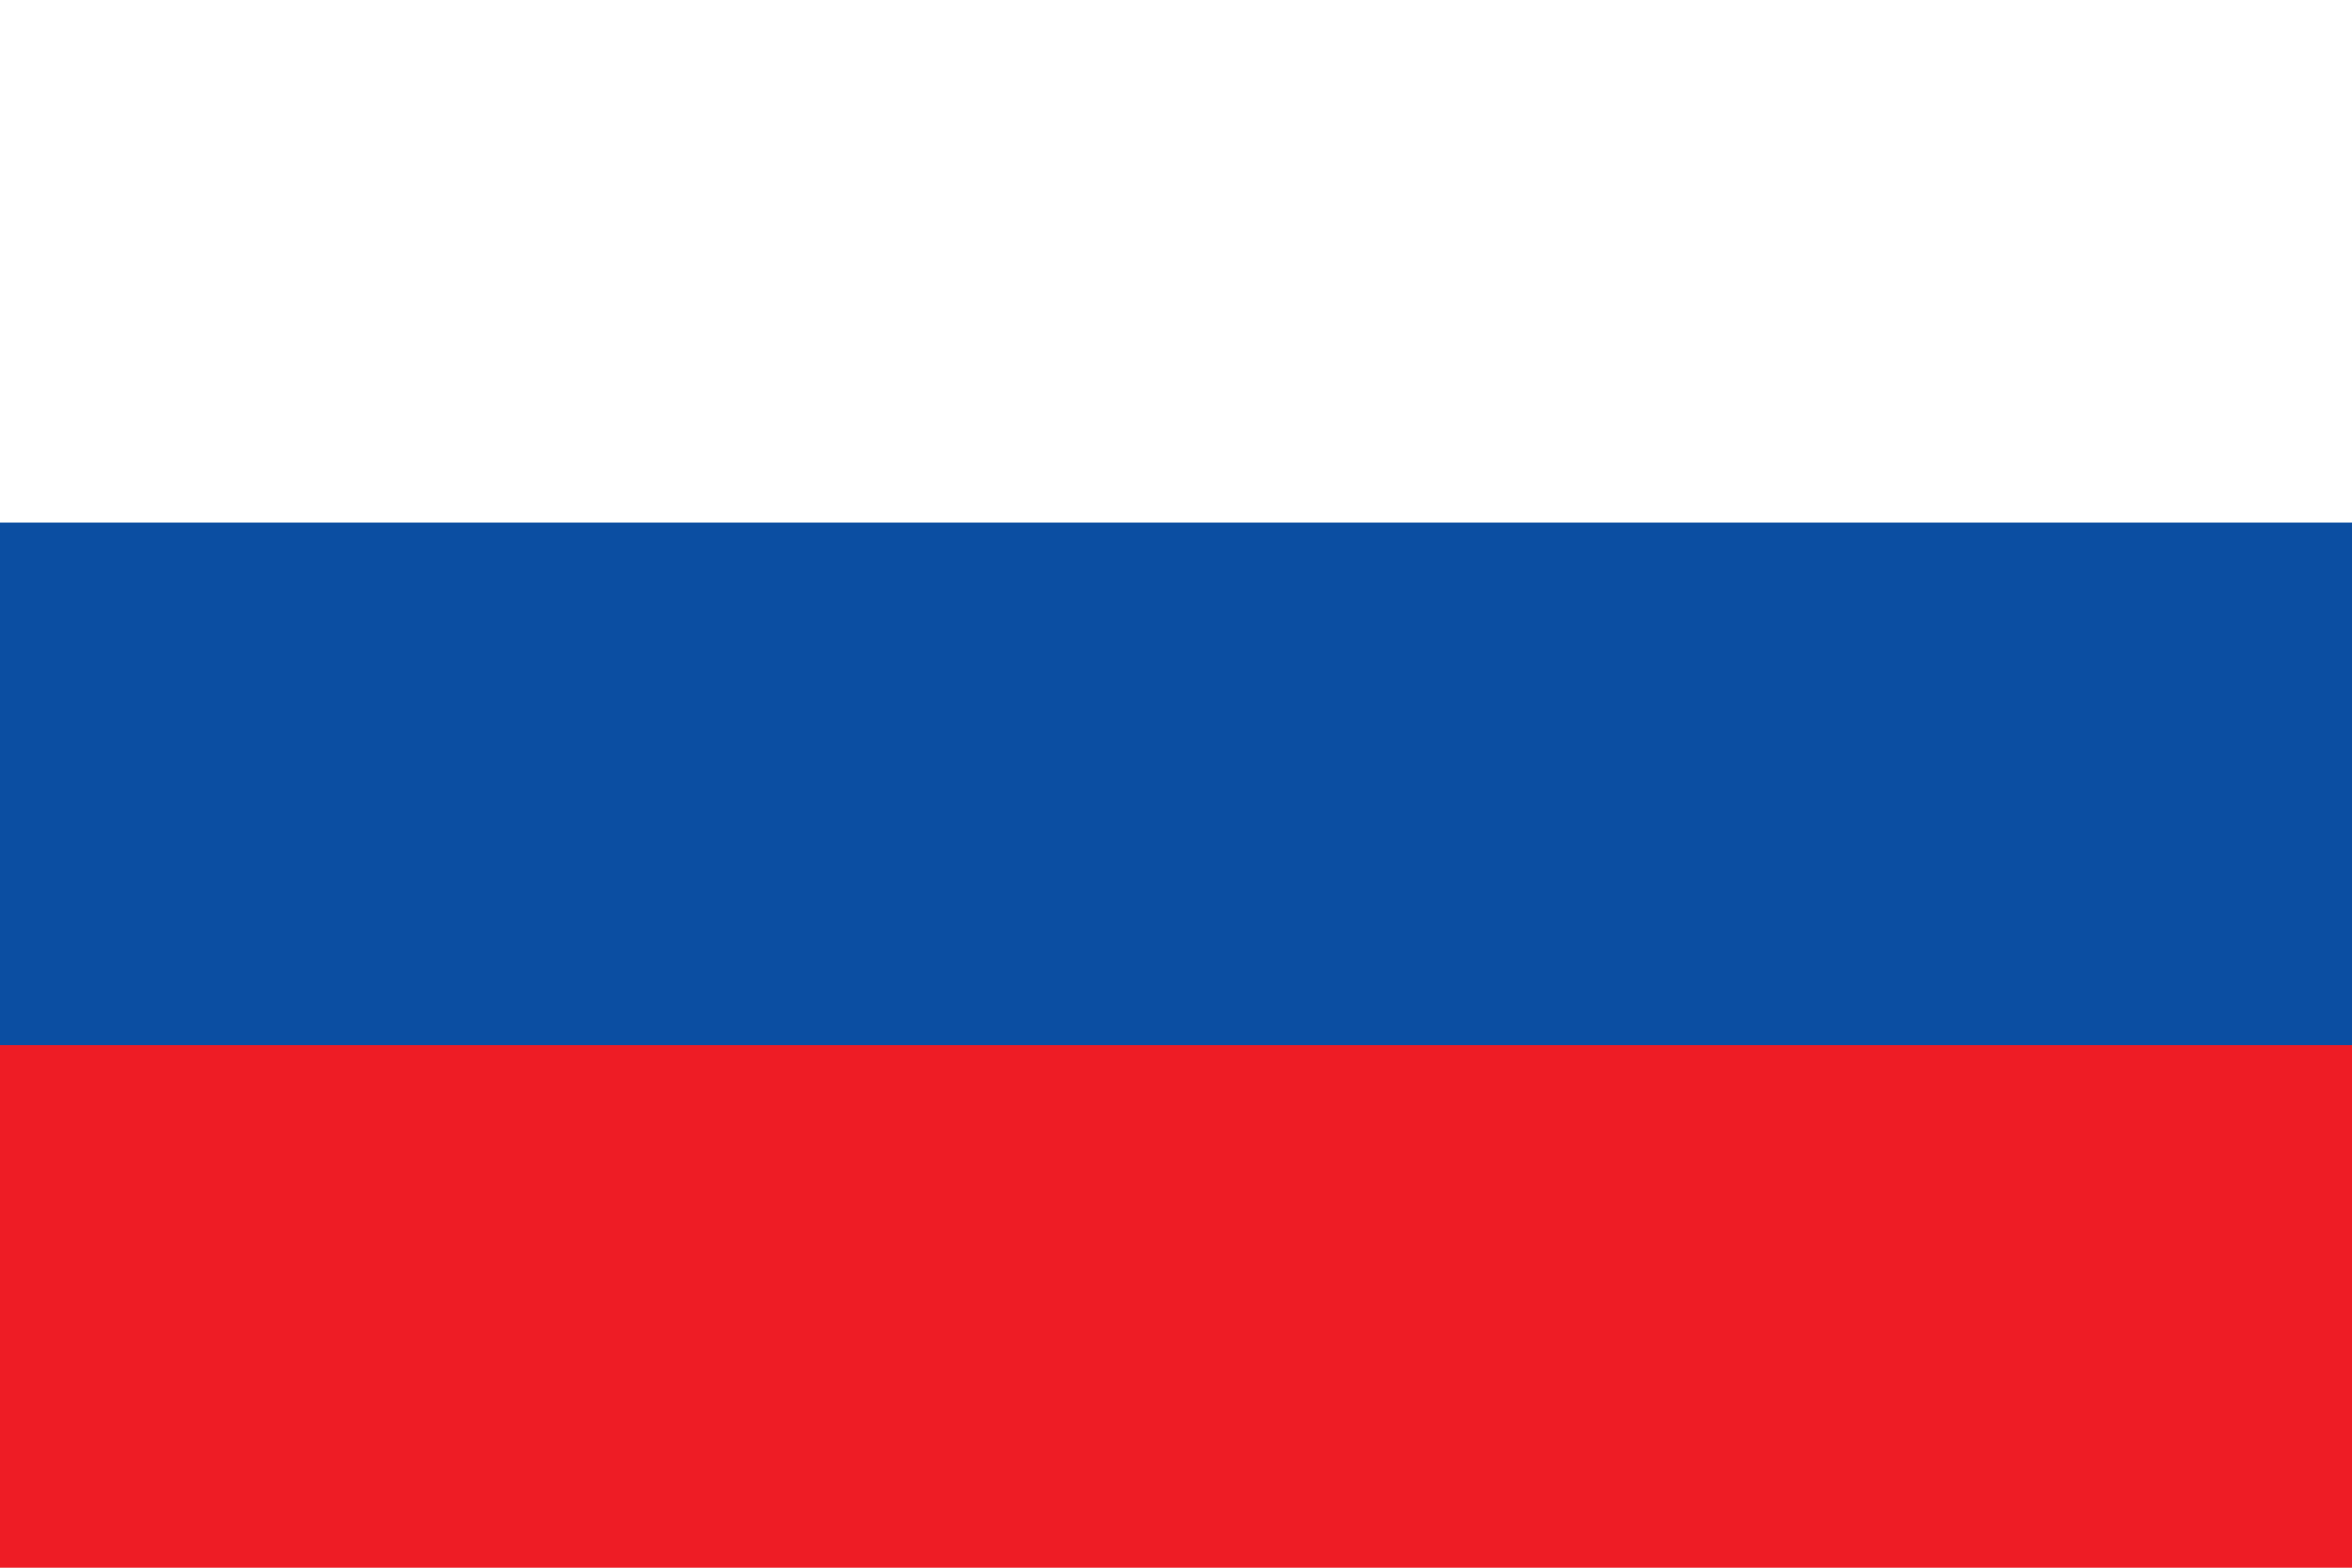
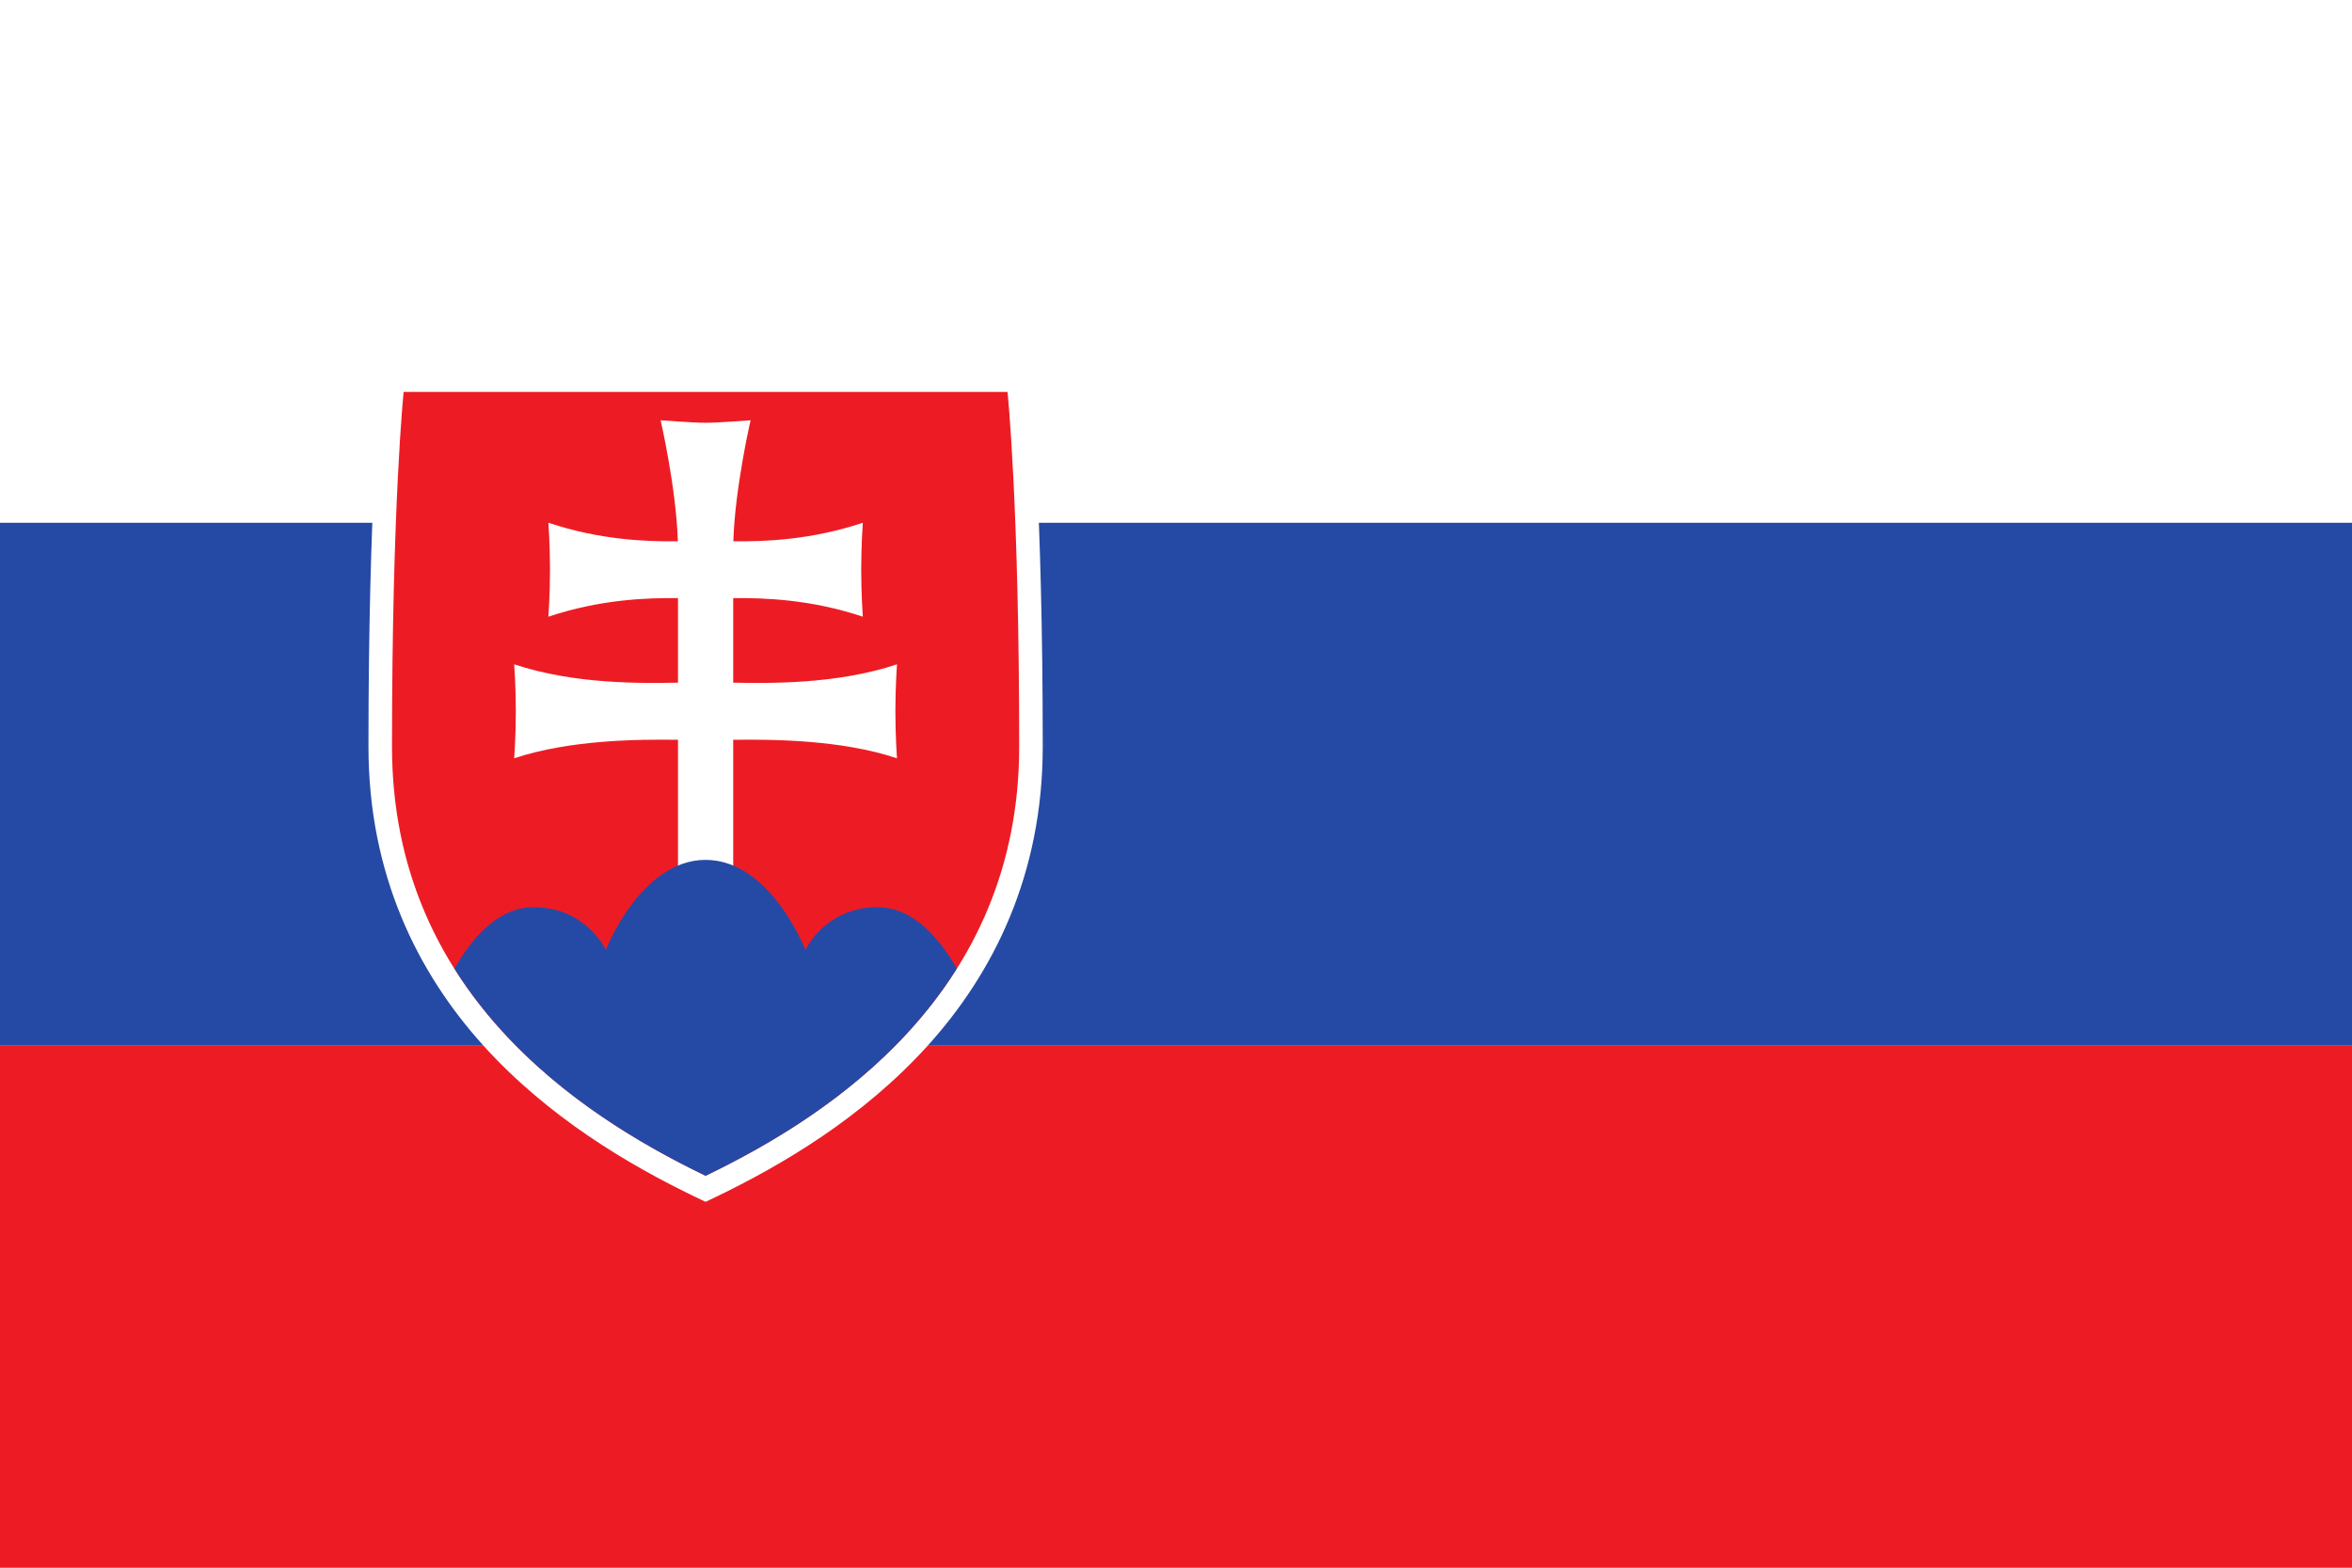
- <svg xmlns="http://www.w3.org/2000/svg" viewBox="0 0 45 30" role="img" aria-labelledby="title-sk">
-   <rect width="45" height="30" fill="#ee1c25" />
-   <rect width="45" height="20" y="0" fill="#0b4ea2" />
-   <rect width="45" height="10" y="0" fill="#ffffff" />
+ <svg xmlns="http://www.w3.org/2000/svg" viewBox="0 0 900 600" width="900" height="600">
+   <path fill="#254aa5" d="M0 400h900V200H0Z" />
+   <path fill="#fff" d="M0 200h900V0H0Z" />
+   <path fill="#ed1c24" d="M0 600h900V400H0Z" />
+   <g>
+     <path fill="#fff" d="m269.993 459.98-3.906-1.867c-25.267-12.173-56.294-30.4-81.294-58.133-25-27.733-43.8-65.307-43.8-114.24 0-93.6 4.52-136.68 4.52-136.68l.84-8.067h247.28l.84 8.067s4.534 43.093 4.534 136.68c0 48.933-18.8 86.507-43.814 114.24-25 27.733-56.026 45.96-81.293 58.133Z" />
+     <path fill="#ed1c24" d="M270 450c-49.38-23.76-120-70.94-120-164.25S154.46 150 154.46 150h231.07S390 192.44 390 285.75 319.37 426.24 270 450" />
+     <path fill="#fff" d="M280.56 261.28c13.36.22 39.45.74 62.67-7.03 0 0-.61 8.31-.61 17.99 0 9.67.61 17.98.61 17.98-21.3-7.12-47.61-7.27-62.67-7.08v51.54h-21.12v-51.54c-15.07-.2-41.37-.04-62.68 7.08 0 0 .62-8.3.62-17.98s-.62-17.99-.62-17.99c23.23 7.77 49.31 7.25 62.68 7.03v-32.37c-12.19-.1-29.74.48-49.6 7.12 0 0 .62-8.3.62-17.98s-.62-17.98-.62-17.98c19.83 6.62 37.36 7.22 49.54 7.11-.62-20.5-6.6-46.33-6.6-46.33s12.3.96 17.22.96c4.92 0 17.21-.96 17.21-.96s-5.97 25.83-6.6 46.33c12.18.1 29.72-.49 49.55-7.11 0 0-.62 8.3-.62 17.98 0 9.67.62 17.98.62 17.98-19.86-6.64-37.42-7.22-49.6-7.12v32.37" />
+     <path fill="#254aa5" d="M270 329.1c-24.87 0-38.19 34.46-38.19 34.46s-7.4-16.34-27.68-16.34c-13.73 0-23.82 12.2-30.25 23.5 24.97 39.7 64.8 64.2 96.11 79.28 31.32-15.07 71.16-39.58 96.13-79.28-6.43-11.3-16.52-23.5-30.25-23.5a30.52 30.52 0 0 0-27.69 16.34s-13.32-34.46-38.19-34.46Z" />
+   </g>
</svg>
